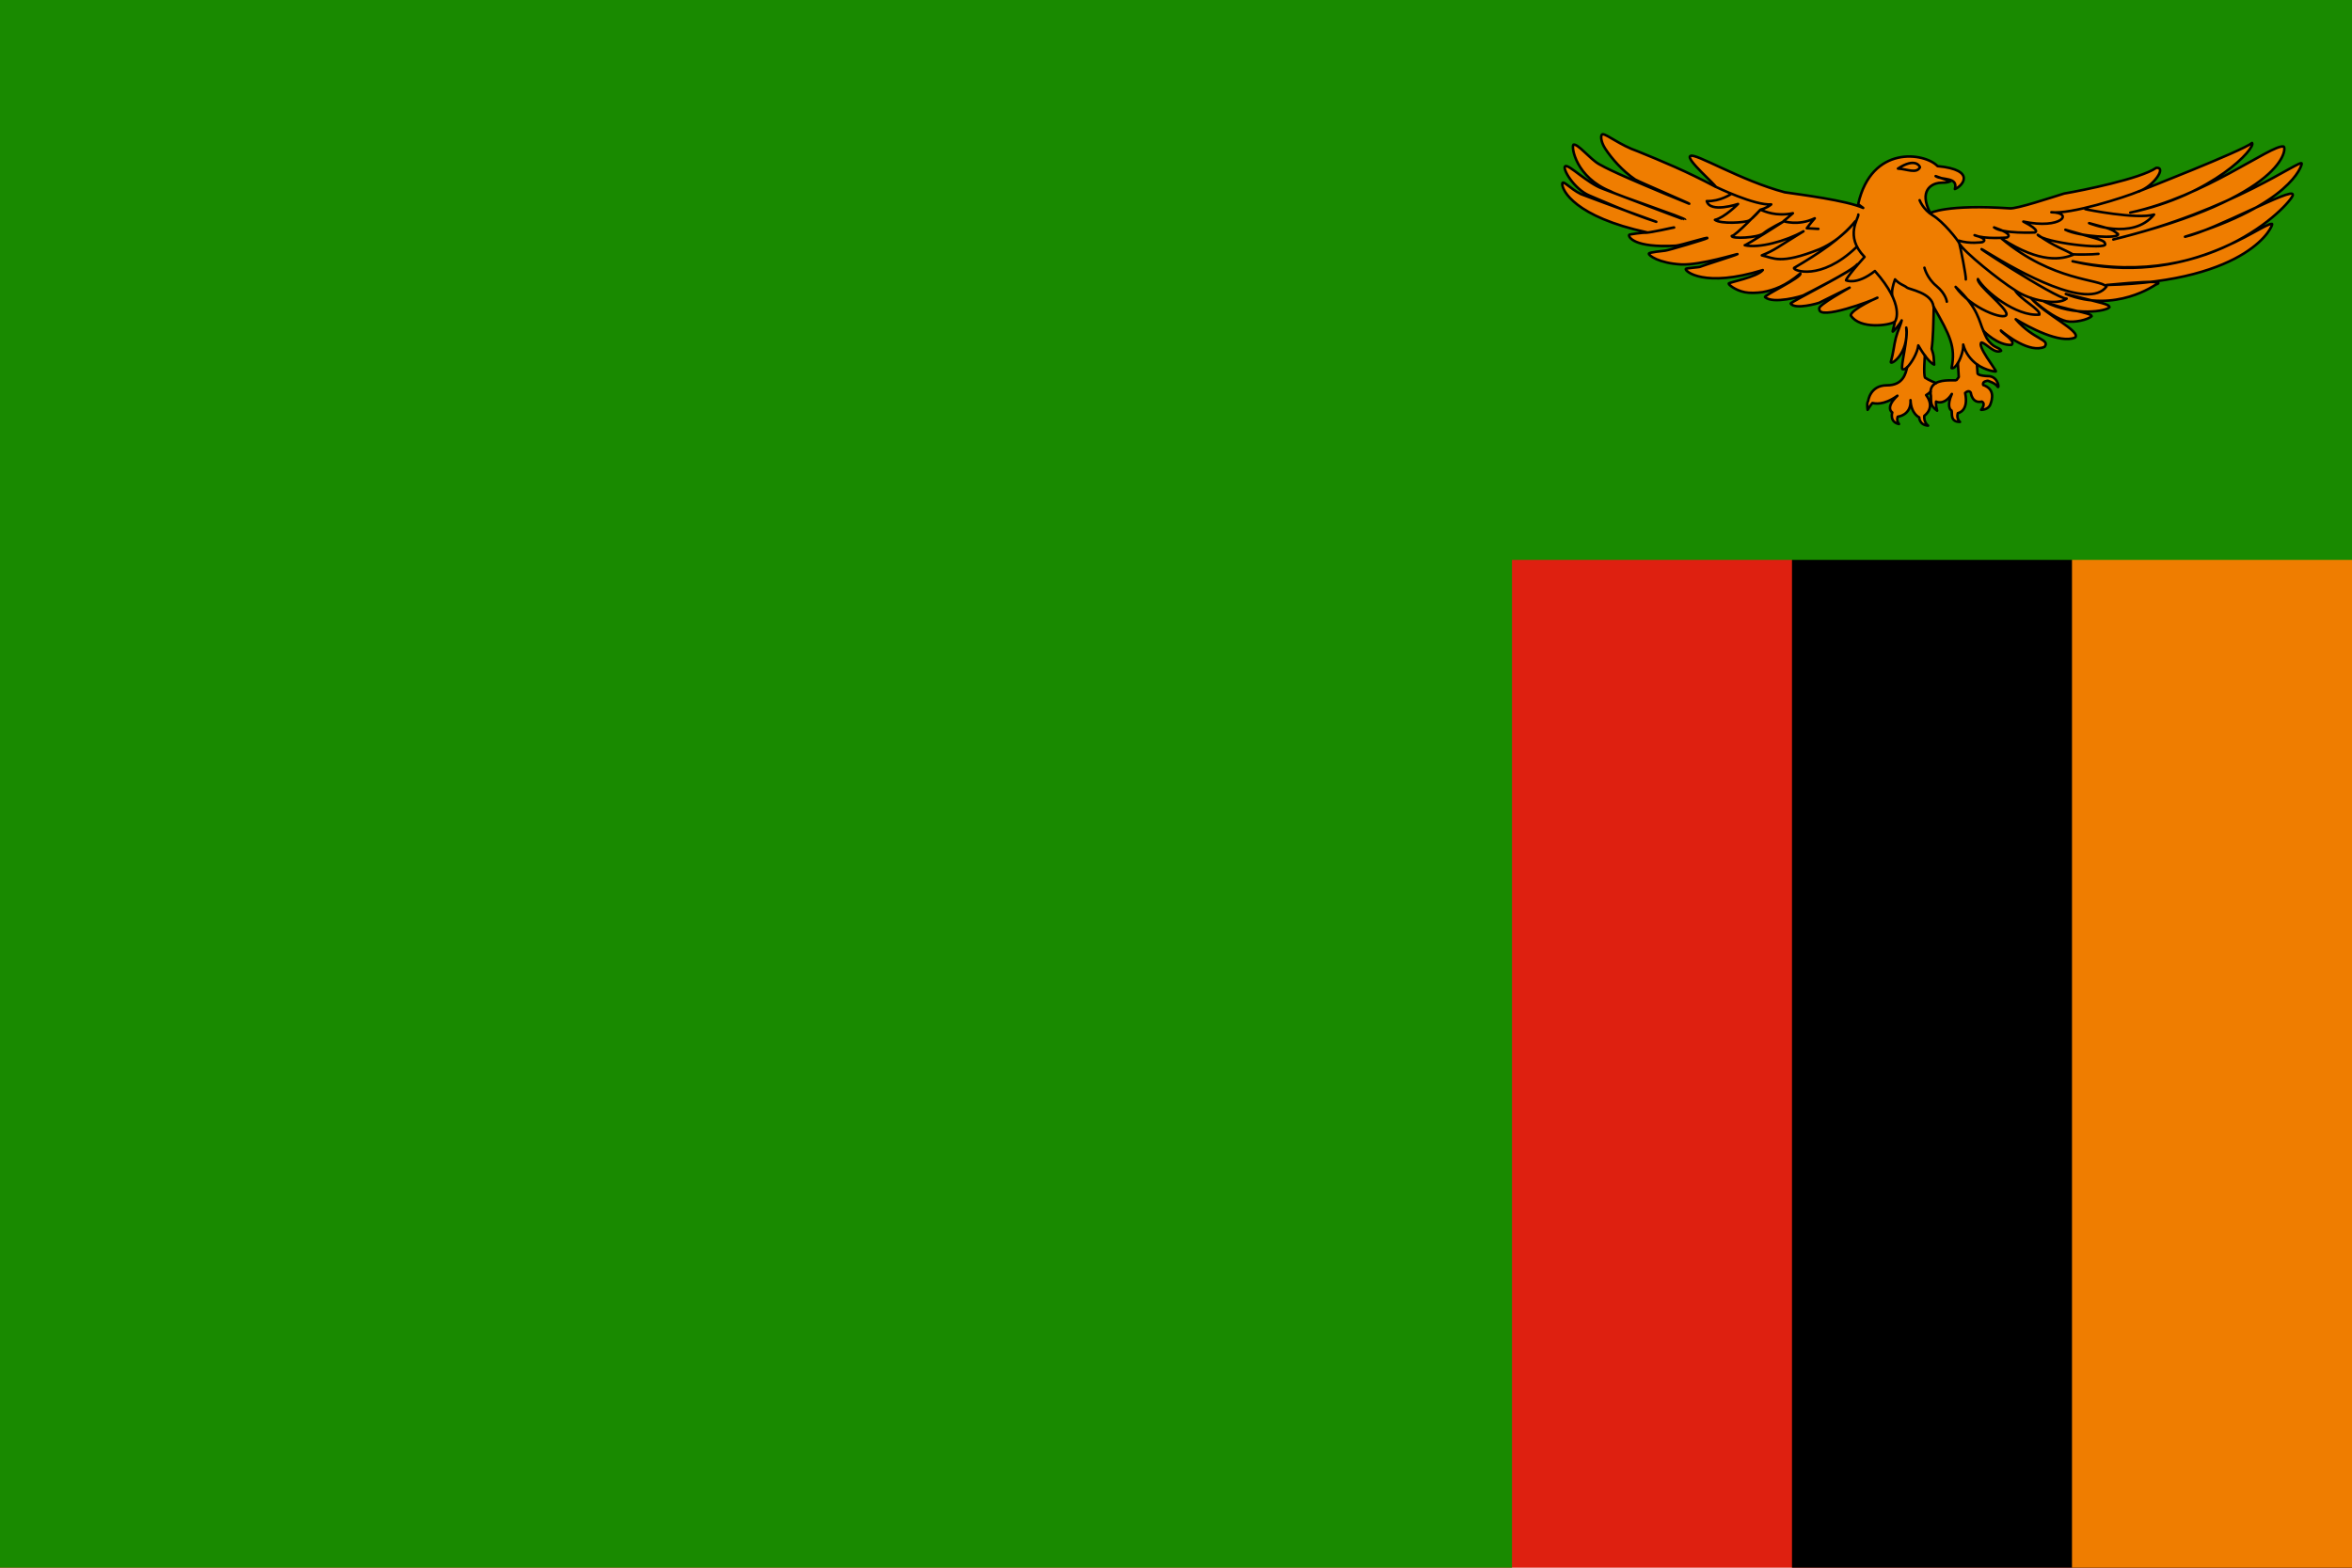
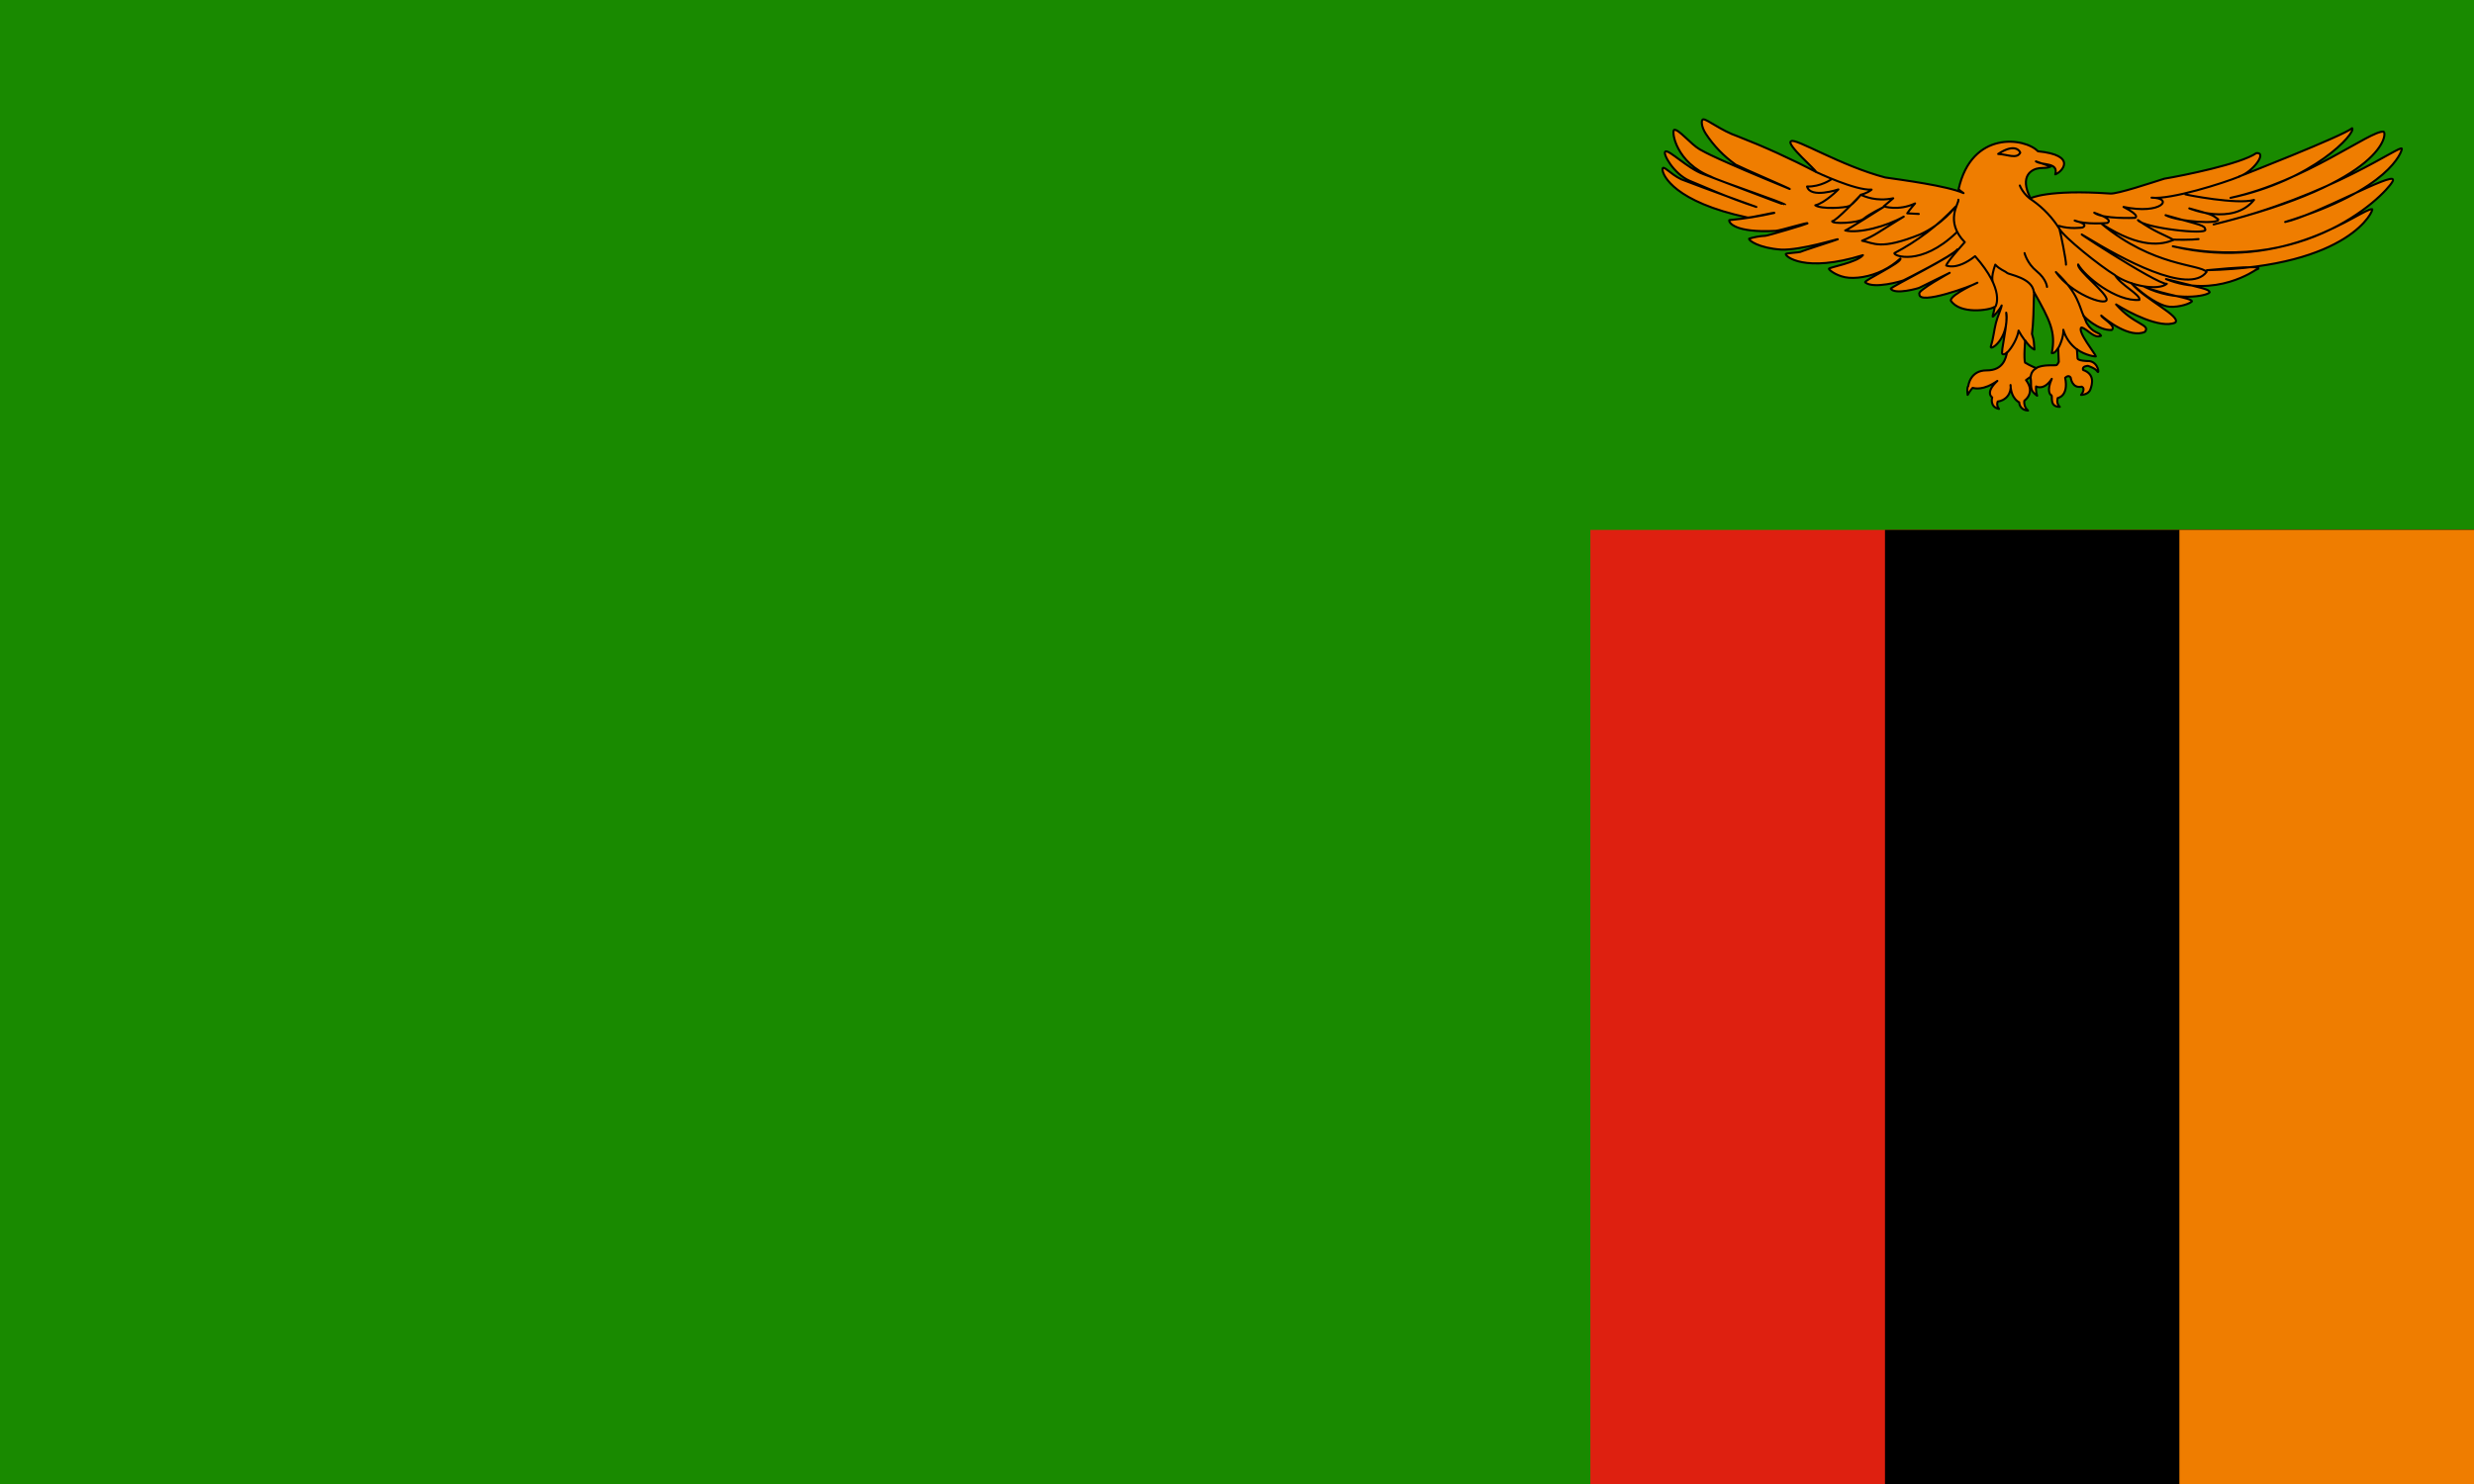
- <svg xmlns="http://www.w3.org/2000/svg" width="900" height="600" viewBox="0 0 83328 55552">
-   <path fill="#de2010" d="M0 0h83328v55552H0z" />
-   <path d="M63488 0h19840v55552H63488z" />
-   <path fill="#ef7d00" d="M73408 0h9920v55552h-9920z" />
-   <path fill="#198a00" d="M0 0h83328v19840H53568v35712H0z" />
-   <g stroke="#000" stroke-linecap="round" stroke-linejoin="round" stroke-width="90">
-     <path fill="#ef7d00" d="M68202 13383c132 92 386 191 386 191 241-144 702-78 726-104 38-41 82-110 82-110l-30-494c-84 135-162 203-225 178 157-758-68-1176-631-2166-13 588-21 1108-74 1484 93 283 66 270 89 558-111-49-227-180-329-320 0 0-57 662 6 783zm2181-1405c236 387 444 302 514 453-232 126-520-262-695-295-175 110 516 963 511 1025-9 15-359-28-674-250 13 178 23 310 23 317 0 17 25 92 427 103 327 47 352 484 277 363-76-121-340-201-340-201s-213 11-163 150c415 144 327 495 251 691-75 196-326 190-326 190s182-213 25-294c-346 81-390-311-390-311s-56-127-201 6c138 657-257 714-257 714s-69 185 75 312c-377 5-258-335-302-409-44-12-175-162 13-582-276 426-559 270-559 270s-19 133 38 323c-214-161-220-236-220-524-10-51-14-103-13-150-47 46-101 91-157 121 346 461-63 732-63 732s-37 213 132 351c-314-23-314-294-314-294s-289-121-308-610c32 541-452 587-452 587s-63 121 44 260c-346-70-239-410-239-410s-270-161 182-593c-496 357-810 271-886 259 0 0-56 58-169 242-38-271 19-311 19-311s61-561 666-559c583 2 667-436 713-636-83 75-129 77-164 64-89-35 223-1156 135-1473 97 952-569 1350-548 1216 92-307 112-596 179-852 66-256 181-479 207-620-80 163-288 388-308 396-56 40 119-393 39-337-162 112-1208 272-1535-234 3-216 1018-671 941-626-153 92-2106 825-2054 391-108-102 1109-770 1081-755-27 15-1039 516-1079 537-39 21-863 259-1018 33-26-50 2349-1225 2357-1393-156 225-1842 1066-1907 1100-65 33-1058 320-1358 66-64-61 1315-701 1252-842-527 447-942 590-1335 662-219 32-459 39-634 4-351-72-576-272-572-305-1-47 1001-223 1209-480-2068 640-2767 40-2729-40 16-32 474-55 520-79 32-24 1285-418 1312-445 27-28-1301 398-1999 364-789-45-1160-322-1139-385 18-46 490-92 579-103 103-8 1448-409 1490-444 86-71-933 259-1121 269-1469 81-1679-309-1649-383 9-23 507-88 585-77 89 6 997-175 1009-183 46-31-881 200-956 171-2561-554-3006-1487-3006-1710 0-193 263 161 667 355 885 339 2726 1001 2663 980-989-318-2087-817-2373-933-546-231-971-968-852-1038 124-76 787 605 1327 799 109 39 2913 1116 2919 1100 24-63-2429-870-2631-1005-1238-490-1409-1580-1324-1657 155-44 592 516 911 693 200 111 585 336 3191 1401 25-9-1698-742-1917-860-443-301-830-741-1060-1094-169-260-174-509-86-509 145 0 625 394 1231 602 849 345 1762 723 2761 1258 60-22-1092-1005-884-1090 156-123 1778 873 3340 1287 579 85 2183 289 2778 554-120-82-140-107-177-136 471-2104 2354-1827 2812-1345 1408 133 867 723 613 812 126-440-454-305-681-458 174 62 348 121 522 183-147 66-206 38-410 58-248 34-720 265-302 1067 0 0 591-318 2816-166 241 27 1519-400 1925-524 646-111 2705-524 3262-910 391-42-106 662-602 827 0 0 3669-1434 3999-1710 151 166-1368 1848-4314 2468 2676-579 4961-2399 5427-2344 135 28 105 1779-6029 3296 4240-1021 6676-2887 6676-2690 0 98-422 1455-4135 2593 1037-220 3848-1792 3818-1489 91 124-2721 3433-7802 2358 4059 965 6690-1365 7066-1324 75 14-752 2041-5863 2165 2450-234 1744-14 1744-14s-1444 1034-3187 331c1368 345 1518 359 1548 469-90 138-1218 345-2300-193 717 290 1657 387 1669 510-118 127-623 243-898 179-247-57-703-299-1251-816 491 576 1788 1175 1562 1395-526 235-1653-372-2104-648 646 745 1232 704 1022 979-526 235-1353-413-1548-579 0 69 556 373 375 510-481 28-976-479-992-496 34 89 69 173 112 252z" />
-     <path fill="none" d="M60800 6626s1372 664 1952 617c-154 133-384 188-384 188 145 55 546 250 1151 125-145 133-333 281-333 281s520 180 1108-101c-179 203-281 352-281 352l409 23m-3093-1235s-384 266-861 250c119 438 1108 102 1108 102s-478 484-818 563c204 156 1065 101 1210 23s400-383 400-383-886 938-1014 930c-17 110 929 70 1125-94s690-406 690-406-1295 828-1355 828c486 118 1458-140 2080-492-921 563-1006 664-1475 852 418 86 631 344 2046-219 809-352 1269-993 1269-993-502 618-1295 1142-2173 1657-51 94 938 477 2199-726m77-1165c25 125-503 758 221 1501-656 734-656 828-656 828s366 188 1023-328c1082 1219 721 1777 721 1777m-86-861s-100-131 78-620c160 177 338 215 416 286 78 72 895 181 947 681m-321-1380s85 367 426 648c341 282 367 555 367 555m-1408 2328c162-159 370-519 397-778 59 98 130 222 234 360m1170 266c109-186 201-475 188-656 81 318 289 556 485 701m-2029-5816s119 328 468 539c358 211 895 876 938 993 41 142 247 1164 230 1274m6142-3125c-526 221-2435 827-3111 745 811 13 360 620-993 331 647 330 406 386 406 386s-1142 55-1443-180c767 262 451 359 451 359s-782 69-1142-83c556 152 270 248 270 248s-451 69-827-55m4480-1117c30 14 1834 373 2436 193-767 938-2301 304-2301 304 752 207 782 193 1023 386 75 179-1383 96-1864-152 1338 386 1368 359 1413 510 60 207-2195-55-2391-331 602 428 933 511 1263 704-406 165-1157 330-2540-566 1819 1517 3457 1420 3713 1696-631 855-3082-510-4209-1199-1128-690 2465 1668 2796 1627-310 250-1296 77-1835-304m-3362-4349c0-36-165-360-779 45 329 18 654 191 779-45zm2250 5797c-158-337-178-812-986-1560 536 764 1750 1203 1801 982 52-221-1069-1058-1011-1259 222 414 1348 1336 2177 1260 57-178-679-536-869-871-529-326-1821-1365-1967-1651m4929 369c-210 28-842 28-932 14m-4825 4564c-131 69-186 183-191 305" />
-   </g>
+ <svg xmlns="http://www.w3.org/2000/svg" width="1200" height="720">
+   <path fill="#198a00" d="M0 0h1200v720H0z" />
+   <path fill="#de2010" d="M771.4 257.1H1200V720H771.4z" />
+   <path d="M914.3 257.1H1200V720H914.3z" />
+   <path fill="#ef7d00" d="M1057.1 257.1H1200V720h-142.9z" />
+   <path fill="#ef7d00" stroke="#000" stroke-linecap="round" stroke-linejoin="round" d="M982.4 176c1.8 1.2 5.2 2.6 5.2 2.6 3.3-2 9.6-1.1 10-1.5.5-.5 1-1.5 1-1.5l-.3-6.7q-1.8 2.8-3.1 2.4c2.1-10.3-1-16-8.6-29.6-.2 8-.3 15.2-1 20.3 1.2 3.9.8 3.7 1.2 7.6-1.5-.6-3.1-2.4-4.5-4.4 0 0-.8 9.1 0 10.8m29.8-19.3c3.2 5.3 6 4.2 7 6.2-3.2 1.7-7-3.6-9.5-4-2.4 1.5 7 13.2 7 14-.1.2-5-.4-9.2-3.4l.3 4.3c0 .3.3 1.3 5.8 1.4 4.5.7 4.8 6.7 3.8 5-1-1.6-4.6-2.7-4.6-2.7s-3 .1-2.3 2c5.7 2 4.5 6.8 3.5 9.5-1 2.6-4.5 2.6-4.5 2.6s2.5-3 .3-4c-4.7 1-5.3-4.3-5.3-4.3s-.8-1.8-2.7 0c1.8 9-3.6 9.8-3.6 9.8s-.9 2.6 1 4.3c-5 0-3.5-4.6-4-5.6-.7-.1-2.5-2.2.1-8-3.8 5.9-7.6 3.7-7.6 3.7s-.3 1.9.5 4.5c-3-2.2-3-3.3-3-7.2l-.2-2-2.2 1.6c4.8 6.3-.8 10-.8 10s-.5 3 1.8 4.8c-4.3-.3-4.3-4-4.3-4s-4-1.7-4.2-8.4a7 7 0 0 1-6.2 8s-.9 1.7.6 3.6c-4.7-1-3.3-5.6-3.3-5.6s-3.7-2.2 2.5-8c-6.8 4.8-11 3.6-12 3.4 0 0-.9.8-2.4 3.4-.5-3.8.3-4.3.3-4.3s.8-7.7 9-7.6c8 0 9.2-6 9.8-8.7-1.1 1-1.7 1-2.2.8-1.2-.4 3-15.8 1.8-20.1 1.4 13-7.8 18.5-7.5 16.6 1.3-4.2 1.6-8.1 2.5-11.6s2.5-6.6 2.8-8.5c-1 2.2-4 5.3-4.2 5.4-.8.6 1.6-5.4.5-4.6-2.2 1.5-16.5 3.7-21-3.2 0-3 14-9.2 12.9-8.6-2 1.3-28.8 11.3-28.1 5.4-1.5-1.4 15.2-10.5 14.8-10.3l-14.8 7.3c-.5.3-11.8 3.5-13.9.5-.4-.7 32.1-16.8 32.3-19.1-2.2 3-25.2 14.6-26.1 15s-14.5 4.4-18.6 1c-.9-.9 18-9.6 17.1-11.6a36 36 0 0 1-18.3 9c-3 .5-6.2.6-8.6.1-4.8-1-7.9-3.7-7.8-4.1 0-.7 13.6-3 16.5-6.6-28.3 8.8-37.9.5-37.4-.6.3-.4 6.5-.7 7.2-1 .4-.4 17.5-5.8 18-6.1.3-.4-17.9 5.4-27.4 5-10.8-.7-16-4.5-15.6-5.3a32 32 0 0 1 7.9-1.4c1.4-.1 19.8-5.6 20.4-6 1.2-1-12.8 3.4-15.4 3.6-20 1.1-23-4.2-22.5-5.2a174 174 0 0 0 21.8-3.5c.6-.5-12 2.6-13.1 2.2-35-7.5-41.1-20.3-41.1-23.3 0-2.7 3.6 2.2 9.1 4.8 12.1 4.7 37.3 13.7 36.4 13.4-13.5-4.3-28.5-11.2-32.4-12.7-7.5-3.2-13.3-13.3-11.7-14.2 1.7-1 10.8 8.2 18.2 10.9 1.5.5 39.8 15.3 39.9 15 .3-.8-33.2-11.9-36-13.7C813 79 810.7 64 812 63c2.1-.6 8.1 7 12.5 9.5 2.7 1.5 8 4.6 43.6 19.2.4-.1-23.2-10.2-26.2-11.8a56 56 0 0 1-14.5-15c-2.3-3.5-2.4-7-1.2-7 2 0 8.6 5.5 16.8 8.3a377 377 0 0 1 37.8 17.2c.8-.3-15-13.7-12-14.9 2-1.7 24.2 12 45.6 17.6 8 1.2 29.9 4 38 7.6-1.6-1.1-1.9-1.5-2.4-1.9 6.4-28.7 32.2-25 38.5-18.4 19.2 1.9 11.8 10 8.4 11.2 1.7-6-6.2-4.2-9.4-6.3l7.2 2.5c-2 .9-2.8.5-5.6.8-3.4.4-9.9 3.6-4.2 14.6 0 0 8.1-4.4 38.6-2.3 3.3.4 20.8-5.5 26.3-7.2 8.9-1.5 37-7.1 44.6-12.4 5.4-.6-1.4 9-8.2 11.3 0 0 50.2-19.6 54.7-23.4 2 2.3-18.7 25.3-59 33.8 36.6-8 67.9-32.9 74.2-32.1 1.9.4 1.5 24.3-82.4 45 58-13.9 91.3-39.4 91.3-36.7 0 1.3-5.8 19.9-56.6 35.5 14.2-3 52.7-24.6 52.3-20.4 1.2 1.7-37.3 47-106.8 32.2 55.5 13.2 91.5-18.6 96.7-18 1 .1-10.3 27.9-80.2 29.6 33.5-3.2 23.8-.2 23.8-.2s-19.7 14.1-43.6 4.5c18.8 4.7 20.8 4.9 21.2 6.4-1.2 1.9-16.6 4.7-31.5-2.6 9.9 4 22.7 5.3 22.9 7-1.6 1.7-8.5 3.3-12.3 2.4-3.4-.8-9.6-4-17.1-11.2 6.7 8 24.4 16.1 21.3 19.1-7.2 3.2-22.6-5-28.7-8.8 8.8 10.1 16.8 9.6 14 13.3-7.3 3.3-18.6-5.6-21.2-7.9 0 1 7.6 5.1 5.1 7-6.6.4-13.4-6.5-13.6-6.8z" />
+   <path fill="none" stroke="#000" stroke-linecap="round" stroke-linejoin="round" d="M881 83.5s18.9 9 26.8 8.5c-2.1 1.8-5.3 2.5-5.3 2.5 2 .8 7.5 3.4 15.8 1.7l-4.6 3.9s7.1 2.4 15.2-1.4c-2.5 2.8-3.8 4.8-3.8 4.8l5.6.3M888.3 87s-5.2 3.7-11.8 3.5c1.7 6 15.2 1.4 15.2 1.4s-6.5 6.6-11.2 7.7c2.8 2 14.6 1.3 16.6.3s5.4-5.3 5.4-5.3-12 12.9-13.8 12.7c-.3 1.5 12.7 1 15.3-1.2s9.5-5.6 9.5-5.6-17.7 11.3-18.5 11.3c6.6 1.6 19.9-1.9 28.4-6.7-12.6 7.7-13.7 9-20.2 11.7 5.8 1.1 8.7 4.7 28-3 11-4.9 17.4-13.6 17.4-13.6a111 111 0 0 1-29.7 22.6c-.7 1.3 12.8 6.6 30-9.9m1-16c.4 1.8-6.8 10.4 3.1 20.6-9 10-9 11.3-9 11.3s5 2.6 14-4.5c14.8 16.7 9.9 24.4 9.9 24.4m-1.2-11.8s-1.3-1.8 1.1-8.5c2.2 2.4 4.6 3 5.7 4 1 .9 12.2 2.4 13 9.2m-4.5-18.8s1.2 5 5.9 8.8 5 7.6 5 7.6M973.6 171c2.2-2.1 5-7 5.5-10.6q1 2 3.2 5m16 3.6c1.5-2.6 2.7-6.5 2.5-9a18 18 0 0 0 6.7 9.6M979.7 90s1.6 4.5 6.4 7.4a48 48 0 0 1 12.8 13.6c.6 2 3.4 15.9 3.2 17.4m84-42.7c-7.2 3-33.3 11.3-42.5 10.2 11 .1 4.9 8.4-13.6 4.5 8.8 4.5 5.5 5.3 5.5 5.3s-15.6.7-19.7-2.5c10.5 3.6 6.2 5 6.2 5s-10.7.9-15.7-1.2c7.7 2 3.7 3.4 3.7 3.4s-6.1.9-11.3-.8m61.3-15.3c.4.2 25.1 5.1 33.3 2.7-10.4 12.8-31.4 4.1-31.4 4.1 10.3 2.9 10.7 2.7 14 5.3 1 2.5-19 1.3-25.5-2 18.3 5.2 18.7 4.8 19.3 7 .8 2.7-30-.8-32.7-4.6 8.2 5.8 12.7 7 17.3 9.6-5.6 2.3-15.9 4.5-34.8-7.7 25 20.7 47.3 19.4 50.8 23.2-8.6 11.7-42.1-7-57.6-16.4-15.4-9.5 33.8 22.8 38.3 22.2-4.3 3.5-17.7 1-25.1-4.1m-46-59.5c0-.5-2.3-5-10.7.6 4.5.2 9 2.6 10.7-.6m30.8 79.3c-2.2-4.6-2.5-11.1-13.5-21.4 7.3 10.5 23.9 16.5 24.6 13.5s-14.6-14.5-13.8-17.2c3 5.6 18.4 18.2 29.7 17.2.8-2.4-9.2-7.3-11.8-12-7.3-4.4-25-18.6-27-22.5m67.5 5c-2.9.4-11.5.4-12.8.2m-66 62.5a5 5 0 0 0-2.6 4.1" />
</svg>
